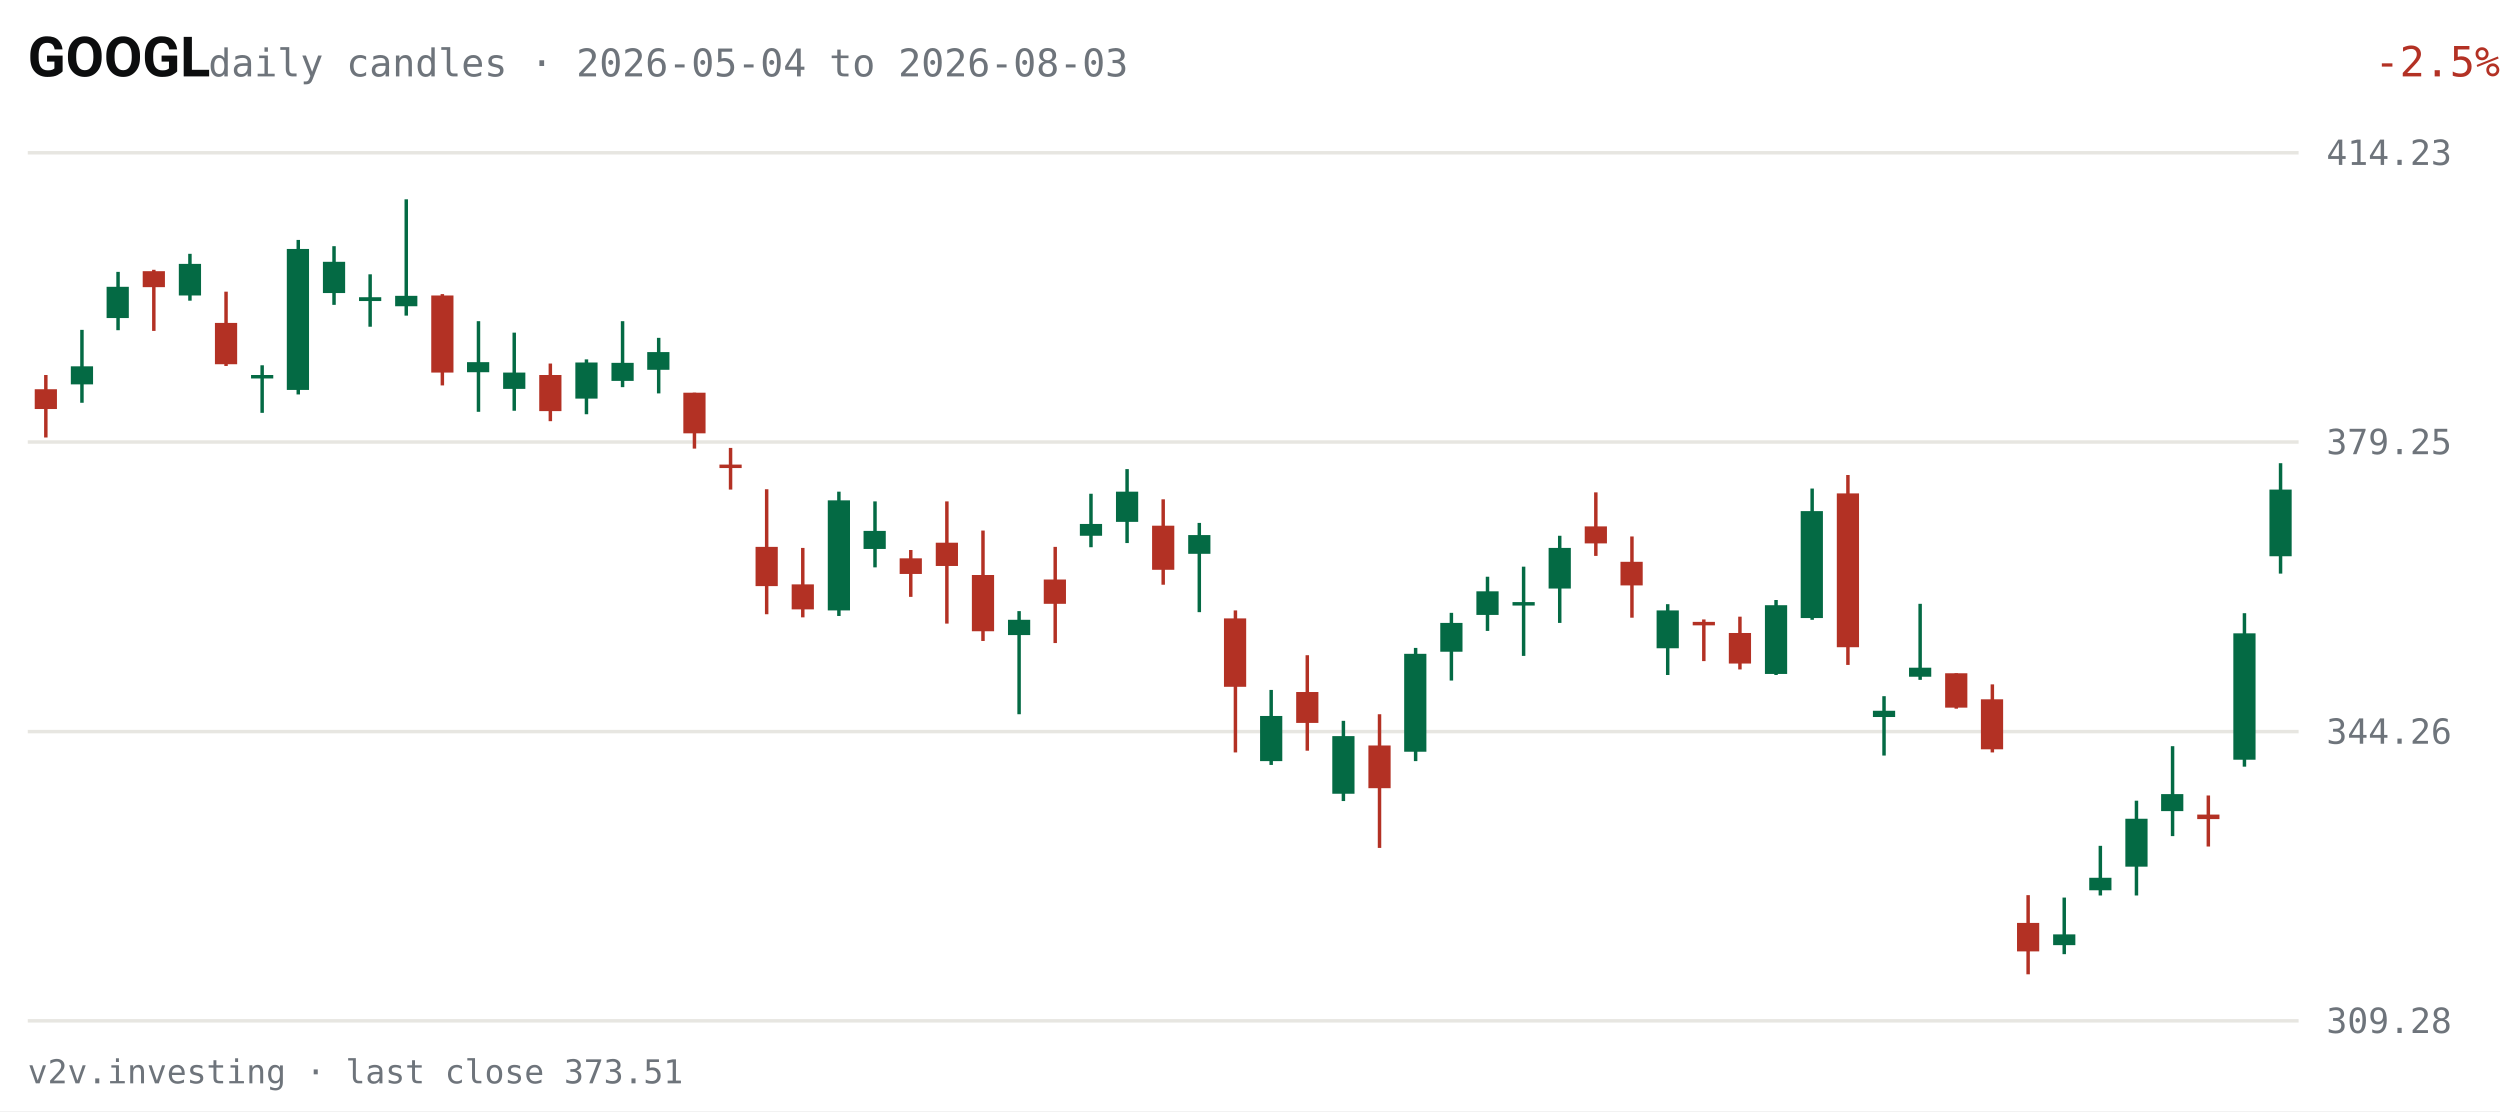
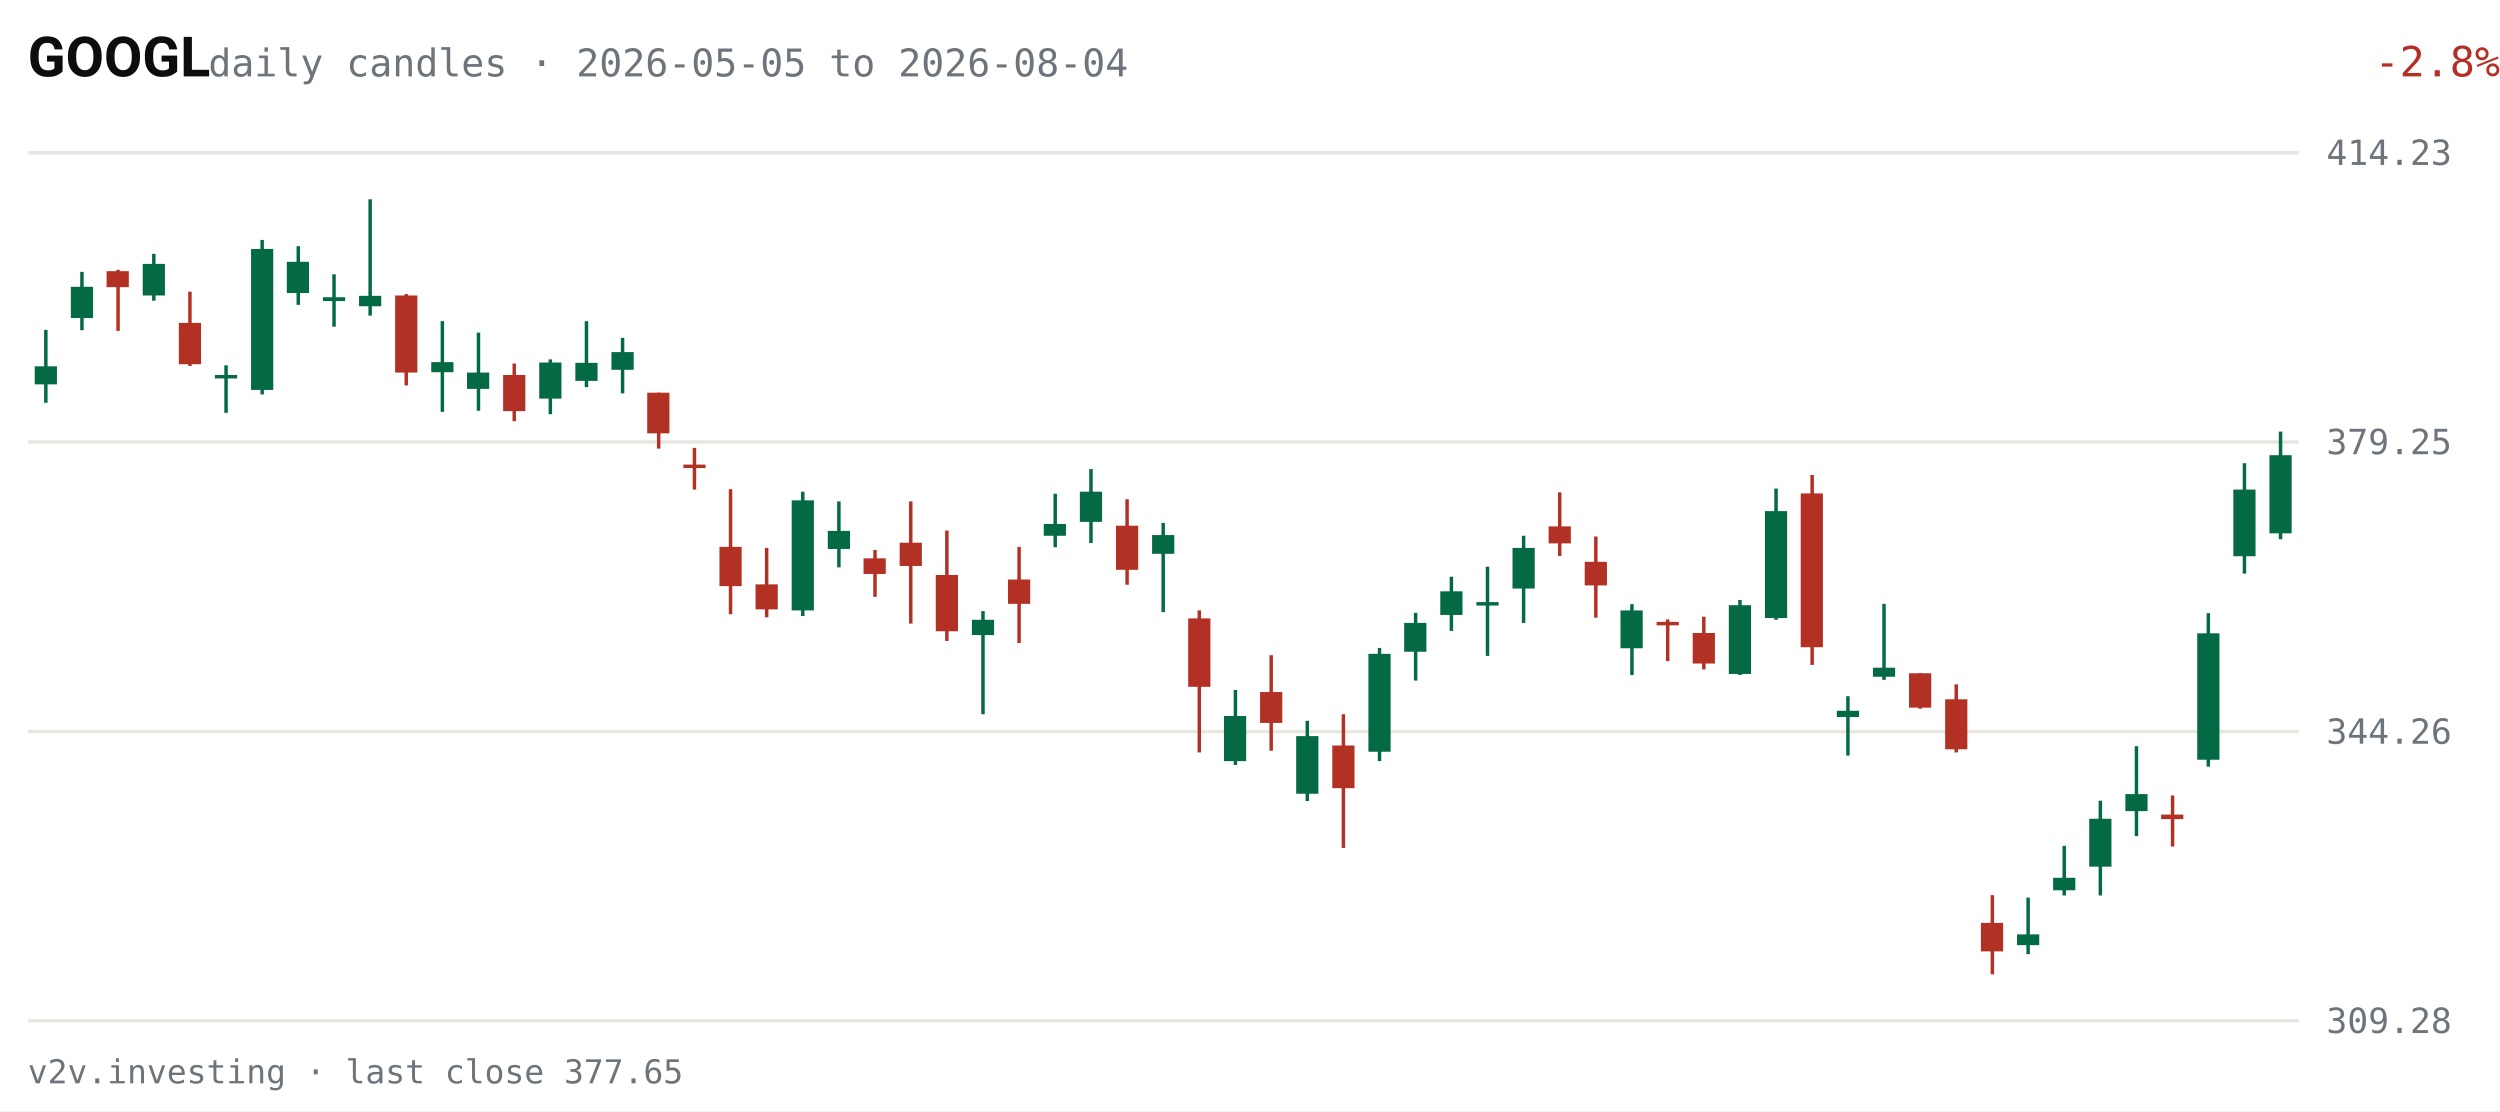
<svg xmlns="http://www.w3.org/2000/svg" viewBox="0 0 720 320" width="720" height="320" role="img" aria-label="GOOGL daily candles, last 63 sessions">
  <rect width="720" height="320" fill="#FFFFFF" />
  <text x="8" y="22" fill="#0C0D0E" font-size="16" font-weight="600" font-family="system-ui,-apple-system,Segoe UI,Roboto,sans-serif">GOOGL</text>
-   <text x="60" y="22" fill="#6E747B" font-size="11" font-family="ui-monospace,SFMono-Regular,Menlo,Consolas,monospace">daily candles · 2026-05-04 to 2026-08-03</text>
-   <text x="670" y="22" fill="#B33124" font-size="12" text-anchor="end" font-family="ui-monospace,SFMono-Regular,Menlo,Consolas,monospace" transform="translate(50,0)">-2.5%</text>
+   <text x="60" y="22" fill="#6E747B" font-size="11" font-family="ui-monospace,SFMono-Regular,Menlo,Consolas,monospace">daily candles · 2026-05-05 to 2026-08-04</text>
+   <text x="670" y="22" fill="#B33124" font-size="12" text-anchor="end" font-family="ui-monospace,SFMono-Regular,Menlo,Consolas,monospace" transform="translate(50,0)">-2.8%</text>
  <g font-family="ui-monospace,SFMono-Regular,Menlo,Consolas,monospace">
    <line x1="8" y1="294.0" x2="662" y2="294.0" stroke="#E7E6E1" stroke-width="1" />
    <text x="670" y="297.5" fill="#6E747B" font-size="10">309.28</text>
    <line x1="8" y1="210.7" x2="662" y2="210.7" stroke="#E7E6E1" stroke-width="1" />
    <text x="670" y="214.2" fill="#6E747B" font-size="10">344.26</text>
    <line x1="8" y1="127.3" x2="662" y2="127.3" stroke="#E7E6E1" stroke-width="1" />
    <text x="670" y="130.8" fill="#6E747B" font-size="10">379.25</text>
    <line x1="8" y1="44.0" x2="662" y2="44.0" stroke="#E7E6E1" stroke-width="1" />
    <text x="670" y="47.5" fill="#6E747B" font-size="10">414.23</text>
-     <line x1="13.2" y1="108.0" x2="13.2" y2="126.0" stroke="#B33124" stroke-width="1" />
-     <rect x="10.0" y="112.1" width="6.4" height="5.7" fill="#B33124" />
-     <line x1="23.6" y1="95.0" x2="23.6" y2="116.0" stroke="#046A44" stroke-width="1" />
-     <rect x="20.4" y="105.5" width="6.4" height="5.2" fill="#046A44" />
-     <line x1="34.0" y1="78.3" x2="34.0" y2="95.1" stroke="#046A44" stroke-width="1" />
-     <rect x="30.7" y="82.6" width="6.4" height="9.0" fill="#046A44" />
-     <line x1="44.3" y1="77.7" x2="44.3" y2="95.3" stroke="#B33124" stroke-width="1" />
-     <rect x="41.1" y="78.1" width="6.4" height="4.6" fill="#B33124" />
-     <line x1="54.7" y1="73.1" x2="54.7" y2="86.6" stroke="#046A44" stroke-width="1" />
-     <rect x="51.5" y="76.0" width="6.4" height="9.1" fill="#046A44" />
-     <line x1="65.1" y1="84.0" x2="65.1" y2="105.4" stroke="#B33124" stroke-width="1" />
-     <rect x="61.9" y="93.0" width="6.4" height="11.9" fill="#B33124" />
-     <line x1="75.5" y1="105.2" x2="75.5" y2="118.9" stroke="#046A44" stroke-width="1" />
-     <rect x="72.3" y="108.0" width="6.4" height="1.0" fill="#046A44" />
-     <line x1="85.9" y1="69.1" x2="85.9" y2="113.6" stroke="#046A44" stroke-width="1" />
-     <rect x="82.6" y="71.7" width="6.4" height="40.6" fill="#046A44" />
-     <line x1="96.2" y1="70.9" x2="96.2" y2="87.8" stroke="#046A44" stroke-width="1" />
-     <rect x="93.0" y="75.4" width="6.4" height="9.0" fill="#046A44" />
-     <line x1="106.6" y1="79.0" x2="106.6" y2="94.1" stroke="#046A44" stroke-width="1" />
-     <rect x="103.4" y="85.6" width="6.4" height="1.1" fill="#046A44" />
-     <line x1="117.0" y1="57.4" x2="117.0" y2="90.9" stroke="#046A44" stroke-width="1" />
-     <rect x="113.8" y="85.2" width="6.4" height="3.0" fill="#046A44" />
-     <line x1="127.4" y1="84.7" x2="127.4" y2="111.0" stroke="#B33124" stroke-width="1" />
-     <rect x="124.2" y="85.1" width="6.4" height="22.2" fill="#B33124" />
-     <line x1="137.8" y1="92.5" x2="137.8" y2="118.6" stroke="#046A44" stroke-width="1" />
-     <rect x="134.5" y="104.3" width="6.4" height="2.9" fill="#046A44" />
-     <line x1="148.1" y1="95.8" x2="148.1" y2="118.3" stroke="#046A44" stroke-width="1" />
-     <rect x="144.9" y="107.3" width="6.4" height="4.7" fill="#046A44" />
-     <line x1="158.5" y1="104.7" x2="158.5" y2="121.3" stroke="#B33124" stroke-width="1" />
-     <rect x="155.3" y="108.0" width="6.4" height="10.4" fill="#B33124" />
-     <line x1="168.9" y1="103.5" x2="168.9" y2="119.3" stroke="#046A44" stroke-width="1" />
-     <rect x="165.7" y="104.4" width="6.4" height="10.4" fill="#046A44" />
-     <line x1="179.3" y1="92.5" x2="179.3" y2="111.5" stroke="#046A44" stroke-width="1" />
-     <rect x="176.1" y="104.5" width="6.4" height="5.2" fill="#046A44" />
-     <line x1="189.7" y1="97.3" x2="189.7" y2="113.3" stroke="#046A44" stroke-width="1" />
-     <rect x="186.4" y="101.4" width="6.4" height="5.1" fill="#046A44" />
-     <line x1="200.0" y1="113.1" x2="200.0" y2="129.2" stroke="#B33124" stroke-width="1" />
-     <rect x="196.8" y="113.1" width="6.4" height="11.7" fill="#B33124" />
-     <line x1="210.4" y1="129.0" x2="210.4" y2="141.0" stroke="#B33124" stroke-width="1" />
-     <rect x="207.2" y="133.8" width="6.4" height="1.0" fill="#B33124" />
-     <line x1="220.8" y1="140.9" x2="220.8" y2="176.9" stroke="#B33124" stroke-width="1" />
-     <rect x="217.6" y="157.5" width="6.4" height="11.3" fill="#B33124" />
-     <line x1="231.2" y1="157.8" x2="231.2" y2="177.8" stroke="#B33124" stroke-width="1" />
-     <rect x="228.0" y="168.3" width="6.4" height="7.2" fill="#B33124" />
-     <line x1="241.6" y1="141.6" x2="241.6" y2="177.4" stroke="#046A44" stroke-width="1" />
-     <rect x="238.4" y="144.1" width="6.4" height="31.7" fill="#046A44" />
-     <line x1="252.0" y1="144.4" x2="252.0" y2="163.4" stroke="#046A44" stroke-width="1" />
-     <rect x="248.7" y="152.9" width="6.4" height="5.2" fill="#046A44" />
-     <line x1="262.3" y1="158.4" x2="262.3" y2="171.9" stroke="#B33124" stroke-width="1" />
-     <rect x="259.1" y="160.8" width="6.4" height="4.5" fill="#B33124" />
-     <line x1="272.7" y1="144.4" x2="272.7" y2="179.6" stroke="#B33124" stroke-width="1" />
-     <rect x="269.5" y="156.3" width="6.4" height="6.7" fill="#B33124" />
-     <line x1="283.1" y1="152.8" x2="283.1" y2="184.6" stroke="#B33124" stroke-width="1" />
-     <rect x="279.9" y="165.6" width="6.4" height="16.2" fill="#B33124" />
-     <line x1="293.5" y1="176.0" x2="293.5" y2="205.7" stroke="#046A44" stroke-width="1" />
-     <rect x="290.3" y="178.5" width="6.4" height="4.4" fill="#046A44" />
-     <line x1="303.9" y1="157.5" x2="303.9" y2="185.2" stroke="#B33124" stroke-width="1" />
-     <rect x="300.6" y="166.9" width="6.4" height="7.0" fill="#B33124" />
-     <line x1="314.2" y1="142.2" x2="314.2" y2="157.6" stroke="#046A44" stroke-width="1" />
-     <rect x="311.0" y="150.9" width="6.4" height="3.4" fill="#046A44" />
-     <line x1="324.6" y1="135.1" x2="324.6" y2="156.4" stroke="#046A44" stroke-width="1" />
-     <rect x="321.4" y="141.6" width="6.4" height="8.7" fill="#046A44" />
-     <line x1="335.0" y1="143.8" x2="335.0" y2="168.4" stroke="#B33124" stroke-width="1" />
-     <rect x="331.8" y="151.4" width="6.4" height="12.7" fill="#B33124" />
-     <line x1="345.4" y1="150.6" x2="345.4" y2="176.3" stroke="#046A44" stroke-width="1" />
-     <rect x="342.2" y="154.1" width="6.4" height="5.4" fill="#046A44" />
-     <line x1="355.8" y1="175.8" x2="355.8" y2="216.7" stroke="#B33124" stroke-width="1" />
-     <rect x="352.5" y="178.1" width="6.4" height="19.7" fill="#B33124" />
-     <line x1="366.1" y1="198.7" x2="366.1" y2="220.3" stroke="#046A44" stroke-width="1" />
-     <rect x="362.9" y="206.2" width="6.4" height="13.0" fill="#046A44" />
-     <line x1="376.5" y1="188.7" x2="376.5" y2="216.2" stroke="#B33124" stroke-width="1" />
-     <rect x="373.3" y="199.3" width="6.4" height="8.9" fill="#B33124" />
-     <line x1="386.9" y1="207.6" x2="386.9" y2="230.7" stroke="#046A44" stroke-width="1" />
-     <rect x="383.7" y="212.0" width="6.4" height="16.6" fill="#046A44" />
-     <line x1="397.3" y1="205.7" x2="397.3" y2="244.2" stroke="#B33124" stroke-width="1" />
-     <rect x="394.1" y="214.7" width="6.4" height="12.3" fill="#B33124" />
-     <line x1="407.7" y1="186.6" x2="407.7" y2="219.2" stroke="#046A44" stroke-width="1" />
-     <rect x="404.4" y="188.3" width="6.4" height="28.2" fill="#046A44" />
-     <line x1="418.0" y1="176.5" x2="418.0" y2="196.0" stroke="#046A44" stroke-width="1" />
-     <rect x="414.8" y="179.4" width="6.4" height="8.3" fill="#046A44" />
-     <line x1="428.4" y1="166.1" x2="428.4" y2="181.7" stroke="#046A44" stroke-width="1" />
-     <rect x="425.2" y="170.3" width="6.4" height="6.8" fill="#046A44" />
-     <line x1="438.8" y1="163.2" x2="438.8" y2="188.9" stroke="#046A44" stroke-width="1" />
-     <rect x="435.6" y="173.4" width="6.4" height="1.0" fill="#046A44" />
-     <line x1="449.2" y1="154.3" x2="449.2" y2="179.4" stroke="#046A44" stroke-width="1" />
-     <rect x="446.0" y="157.8" width="6.4" height="11.7" fill="#046A44" />
-     <line x1="459.6" y1="141.8" x2="459.6" y2="160.1" stroke="#B33124" stroke-width="1" />
-     <rect x="456.4" y="151.6" width="6.4" height="4.9" fill="#B33124" />
-     <line x1="470.0" y1="154.5" x2="470.0" y2="177.9" stroke="#B33124" stroke-width="1" />
-     <rect x="466.7" y="161.8" width="6.4" height="6.8" fill="#B33124" />
-     <line x1="480.3" y1="174.0" x2="480.3" y2="194.4" stroke="#046A44" stroke-width="1" />
-     <rect x="477.1" y="175.8" width="6.4" height="10.9" fill="#046A44" />
-     <line x1="490.7" y1="178.4" x2="490.7" y2="190.4" stroke="#B33124" stroke-width="1" />
-     <rect x="487.5" y="179.1" width="6.4" height="1.0" fill="#B33124" />
-     <line x1="501.1" y1="177.6" x2="501.1" y2="192.8" stroke="#B33124" stroke-width="1" />
-     <rect x="497.9" y="182.3" width="6.4" height="8.8" fill="#B33124" />
-     <line x1="511.5" y1="172.8" x2="511.5" y2="194.4" stroke="#046A44" stroke-width="1" />
-     <rect x="508.3" y="174.3" width="6.4" height="19.8" fill="#046A44" />
-     <line x1="521.9" y1="140.7" x2="521.9" y2="178.5" stroke="#046A44" stroke-width="1" />
-     <rect x="518.6" y="147.2" width="6.4" height="30.8" fill="#046A44" />
-     <line x1="532.2" y1="136.8" x2="532.2" y2="191.5" stroke="#B33124" stroke-width="1" />
-     <rect x="529.0" y="142.1" width="6.4" height="44.3" fill="#B33124" />
-     <line x1="542.6" y1="200.5" x2="542.6" y2="217.6" stroke="#046A44" stroke-width="1" />
-     <rect x="539.4" y="204.7" width="6.4" height="1.8" fill="#046A44" />
-     <line x1="553.0" y1="173.9" x2="553.0" y2="195.8" stroke="#046A44" stroke-width="1" />
-     <rect x="549.8" y="192.3" width="6.4" height="2.6" fill="#046A44" />
-     <line x1="563.4" y1="193.9" x2="563.4" y2="204.1" stroke="#B33124" stroke-width="1" />
-     <rect x="560.2" y="193.9" width="6.4" height="9.9" fill="#B33124" />
-     <line x1="573.8" y1="197.1" x2="573.8" y2="216.7" stroke="#B33124" stroke-width="1" />
-     <rect x="570.5" y="201.4" width="6.4" height="14.4" fill="#B33124" />
-     <line x1="584.1" y1="257.8" x2="584.1" y2="280.6" stroke="#B33124" stroke-width="1" />
-     <rect x="580.9" y="265.8" width="6.4" height="8.2" fill="#B33124" />
-     <line x1="594.5" y1="258.5" x2="594.5" y2="274.8" stroke="#046A44" stroke-width="1" />
-     <rect x="591.3" y="269.1" width="6.4" height="3.1" fill="#046A44" />
-     <line x1="604.9" y1="243.6" x2="604.9" y2="257.9" stroke="#046A44" stroke-width="1" />
-     <rect x="601.7" y="252.8" width="6.4" height="3.6" fill="#046A44" />
-     <line x1="615.3" y1="230.6" x2="615.3" y2="257.9" stroke="#046A44" stroke-width="1" />
-     <rect x="612.1" y="235.8" width="6.4" height="13.8" fill="#046A44" />
-     <line x1="625.7" y1="214.9" x2="625.7" y2="240.8" stroke="#046A44" stroke-width="1" />
-     <rect x="622.4" y="228.7" width="6.4" height="4.9" fill="#046A44" />
-     <line x1="636.0" y1="229.1" x2="636.0" y2="243.8" stroke="#B33124" stroke-width="1" />
-     <rect x="632.8" y="234.6" width="6.4" height="1.3" fill="#B33124" />
-     <line x1="646.4" y1="176.6" x2="646.4" y2="220.8" stroke="#046A44" stroke-width="1" />
-     <rect x="643.2" y="182.4" width="6.4" height="36.4" fill="#046A44" />
-     <line x1="656.8" y1="133.4" x2="656.8" y2="165.2" stroke="#046A44" stroke-width="1" />
-     <rect x="653.6" y="141.0" width="6.4" height="19.2" fill="#046A44" />
+     <line x1="13.2" y1="95.0" x2="13.2" y2="116.0" stroke="#046A44" stroke-width="1" />
+     <rect x="10.0" y="105.5" width="6.4" height="5.2" fill="#046A44" />
+     <line x1="23.6" y1="78.3" x2="23.6" y2="95.1" stroke="#046A44" stroke-width="1" />
+     <rect x="20.4" y="82.6" width="6.4" height="9.0" fill="#046A44" />
+     <line x1="34.0" y1="77.7" x2="34.0" y2="95.3" stroke="#B33124" stroke-width="1" />
+     <rect x="30.7" y="78.1" width="6.4" height="4.6" fill="#B33124" />
+     <line x1="44.3" y1="73.1" x2="44.3" y2="86.6" stroke="#046A44" stroke-width="1" />
+     <rect x="41.1" y="76.0" width="6.4" height="9.1" fill="#046A44" />
+     <line x1="54.7" y1="84.0" x2="54.7" y2="105.4" stroke="#B33124" stroke-width="1" />
+     <rect x="51.5" y="93.0" width="6.4" height="11.9" fill="#B33124" />
+     <line x1="65.1" y1="105.2" x2="65.1" y2="118.9" stroke="#046A44" stroke-width="1" />
+     <rect x="61.9" y="108.0" width="6.4" height="1.0" fill="#046A44" />
+     <line x1="75.5" y1="69.1" x2="75.5" y2="113.6" stroke="#046A44" stroke-width="1" />
+     <rect x="72.3" y="71.7" width="6.4" height="40.6" fill="#046A44" />
+     <line x1="85.9" y1="70.9" x2="85.9" y2="87.8" stroke="#046A44" stroke-width="1" />
+     <rect x="82.6" y="75.4" width="6.4" height="9.0" fill="#046A44" />
+     <line x1="96.2" y1="79.0" x2="96.2" y2="94.1" stroke="#046A44" stroke-width="1" />
+     <rect x="93.0" y="85.6" width="6.4" height="1.1" fill="#046A44" />
+     <line x1="106.6" y1="57.4" x2="106.6" y2="90.9" stroke="#046A44" stroke-width="1" />
+     <rect x="103.4" y="85.2" width="6.4" height="3.0" fill="#046A44" />
+     <line x1="117.0" y1="84.7" x2="117.0" y2="111.0" stroke="#B33124" stroke-width="1" />
+     <rect x="113.8" y="85.1" width="6.4" height="22.2" fill="#B33124" />
+     <line x1="127.4" y1="92.5" x2="127.4" y2="118.6" stroke="#046A44" stroke-width="1" />
+     <rect x="124.2" y="104.3" width="6.4" height="2.9" fill="#046A44" />
+     <line x1="137.8" y1="95.8" x2="137.8" y2="118.3" stroke="#046A44" stroke-width="1" />
+     <rect x="134.5" y="107.3" width="6.4" height="4.7" fill="#046A44" />
+     <line x1="148.1" y1="104.7" x2="148.1" y2="121.3" stroke="#B33124" stroke-width="1" />
+     <rect x="144.9" y="108.0" width="6.4" height="10.4" fill="#B33124" />
+     <line x1="158.5" y1="103.5" x2="158.5" y2="119.3" stroke="#046A44" stroke-width="1" />
+     <rect x="155.3" y="104.4" width="6.4" height="10.4" fill="#046A44" />
+     <line x1="168.9" y1="92.5" x2="168.9" y2="111.5" stroke="#046A44" stroke-width="1" />
+     <rect x="165.7" y="104.5" width="6.4" height="5.2" fill="#046A44" />
+     <line x1="179.3" y1="97.3" x2="179.3" y2="113.3" stroke="#046A44" stroke-width="1" />
+     <rect x="176.1" y="101.4" width="6.4" height="5.1" fill="#046A44" />
+     <line x1="189.7" y1="113.1" x2="189.7" y2="129.2" stroke="#B33124" stroke-width="1" />
+     <rect x="186.4" y="113.1" width="6.4" height="11.7" fill="#B33124" />
+     <line x1="200.0" y1="129.0" x2="200.0" y2="141.0" stroke="#B33124" stroke-width="1" />
+     <rect x="196.8" y="133.8" width="6.4" height="1.0" fill="#B33124" />
+     <line x1="210.4" y1="140.9" x2="210.4" y2="176.9" stroke="#B33124" stroke-width="1" />
+     <rect x="207.2" y="157.5" width="6.4" height="11.3" fill="#B33124" />
+     <line x1="220.8" y1="157.8" x2="220.8" y2="177.8" stroke="#B33124" stroke-width="1" />
+     <rect x="217.6" y="168.3" width="6.4" height="7.2" fill="#B33124" />
+     <line x1="231.2" y1="141.6" x2="231.2" y2="177.4" stroke="#046A44" stroke-width="1" />
+     <rect x="228.0" y="144.1" width="6.4" height="31.7" fill="#046A44" />
+     <line x1="241.6" y1="144.4" x2="241.6" y2="163.4" stroke="#046A44" stroke-width="1" />
+     <rect x="238.4" y="152.9" width="6.4" height="5.2" fill="#046A44" />
+     <line x1="252.0" y1="158.4" x2="252.0" y2="171.9" stroke="#B33124" stroke-width="1" />
+     <rect x="248.7" y="160.8" width="6.4" height="4.5" fill="#B33124" />
+     <line x1="262.3" y1="144.4" x2="262.3" y2="179.6" stroke="#B33124" stroke-width="1" />
+     <rect x="259.1" y="156.3" width="6.4" height="6.7" fill="#B33124" />
+     <line x1="272.7" y1="152.8" x2="272.7" y2="184.6" stroke="#B33124" stroke-width="1" />
+     <rect x="269.5" y="165.6" width="6.4" height="16.2" fill="#B33124" />
+     <line x1="283.1" y1="176.0" x2="283.1" y2="205.7" stroke="#046A44" stroke-width="1" />
+     <rect x="279.9" y="178.5" width="6.4" height="4.4" fill="#046A44" />
+     <line x1="293.5" y1="157.5" x2="293.5" y2="185.2" stroke="#B33124" stroke-width="1" />
+     <rect x="290.3" y="166.9" width="6.4" height="7.0" fill="#B33124" />
+     <line x1="303.9" y1="142.2" x2="303.9" y2="157.6" stroke="#046A44" stroke-width="1" />
+     <rect x="300.6" y="150.9" width="6.4" height="3.4" fill="#046A44" />
+     <line x1="314.2" y1="135.1" x2="314.2" y2="156.4" stroke="#046A44" stroke-width="1" />
+     <rect x="311.0" y="141.6" width="6.4" height="8.7" fill="#046A44" />
+     <line x1="324.6" y1="143.8" x2="324.6" y2="168.4" stroke="#B33124" stroke-width="1" />
+     <rect x="321.4" y="151.4" width="6.4" height="12.7" fill="#B33124" />
+     <line x1="335.0" y1="150.6" x2="335.0" y2="176.3" stroke="#046A44" stroke-width="1" />
+     <rect x="331.8" y="154.1" width="6.4" height="5.4" fill="#046A44" />
+     <line x1="345.4" y1="175.8" x2="345.4" y2="216.7" stroke="#B33124" stroke-width="1" />
+     <rect x="342.2" y="178.1" width="6.4" height="19.7" fill="#B33124" />
+     <line x1="355.8" y1="198.7" x2="355.8" y2="220.3" stroke="#046A44" stroke-width="1" />
+     <rect x="352.5" y="206.2" width="6.4" height="13.0" fill="#046A44" />
+     <line x1="366.1" y1="188.7" x2="366.1" y2="216.2" stroke="#B33124" stroke-width="1" />
+     <rect x="362.9" y="199.3" width="6.4" height="8.9" fill="#B33124" />
+     <line x1="376.5" y1="207.6" x2="376.5" y2="230.7" stroke="#046A44" stroke-width="1" />
+     <rect x="373.3" y="212.0" width="6.4" height="16.6" fill="#046A44" />
+     <line x1="386.9" y1="205.7" x2="386.9" y2="244.2" stroke="#B33124" stroke-width="1" />
+     <rect x="383.7" y="214.7" width="6.4" height="12.3" fill="#B33124" />
+     <line x1="397.3" y1="186.6" x2="397.3" y2="219.2" stroke="#046A44" stroke-width="1" />
+     <rect x="394.1" y="188.3" width="6.4" height="28.2" fill="#046A44" />
+     <line x1="407.7" y1="176.5" x2="407.7" y2="196.0" stroke="#046A44" stroke-width="1" />
+     <rect x="404.4" y="179.4" width="6.4" height="8.3" fill="#046A44" />
+     <line x1="418.0" y1="166.1" x2="418.0" y2="181.7" stroke="#046A44" stroke-width="1" />
+     <rect x="414.8" y="170.3" width="6.4" height="6.8" fill="#046A44" />
+     <line x1="428.4" y1="163.2" x2="428.4" y2="188.9" stroke="#046A44" stroke-width="1" />
+     <rect x="425.2" y="173.4" width="6.4" height="1.0" fill="#046A44" />
+     <line x1="438.8" y1="154.3" x2="438.8" y2="179.4" stroke="#046A44" stroke-width="1" />
+     <rect x="435.6" y="157.8" width="6.4" height="11.7" fill="#046A44" />
+     <line x1="449.2" y1="141.8" x2="449.2" y2="160.1" stroke="#B33124" stroke-width="1" />
+     <rect x="446.0" y="151.6" width="6.4" height="4.9" fill="#B33124" />
+     <line x1="459.6" y1="154.5" x2="459.6" y2="177.9" stroke="#B33124" stroke-width="1" />
+     <rect x="456.4" y="161.8" width="6.4" height="6.8" fill="#B33124" />
+     <line x1="470.0" y1="174.0" x2="470.0" y2="194.4" stroke="#046A44" stroke-width="1" />
+     <rect x="466.7" y="175.8" width="6.4" height="10.9" fill="#046A44" />
+     <line x1="480.3" y1="178.4" x2="480.3" y2="190.4" stroke="#B33124" stroke-width="1" />
+     <rect x="477.1" y="179.1" width="6.4" height="1.0" fill="#B33124" />
+     <line x1="490.7" y1="177.6" x2="490.7" y2="192.8" stroke="#B33124" stroke-width="1" />
+     <rect x="487.5" y="182.3" width="6.4" height="8.8" fill="#B33124" />
+     <line x1="501.1" y1="172.8" x2="501.1" y2="194.4" stroke="#046A44" stroke-width="1" />
+     <rect x="497.9" y="174.3" width="6.4" height="19.8" fill="#046A44" />
+     <line x1="511.5" y1="140.7" x2="511.5" y2="178.5" stroke="#046A44" stroke-width="1" />
+     <rect x="508.3" y="147.2" width="6.4" height="30.8" fill="#046A44" />
+     <line x1="521.9" y1="136.8" x2="521.9" y2="191.5" stroke="#B33124" stroke-width="1" />
+     <rect x="518.6" y="142.1" width="6.4" height="44.3" fill="#B33124" />
+     <line x1="532.2" y1="200.5" x2="532.2" y2="217.6" stroke="#046A44" stroke-width="1" />
+     <rect x="529.0" y="204.7" width="6.4" height="1.8" fill="#046A44" />
+     <line x1="542.6" y1="173.9" x2="542.6" y2="195.8" stroke="#046A44" stroke-width="1" />
+     <rect x="539.4" y="192.3" width="6.4" height="2.6" fill="#046A44" />
+     <line x1="553.0" y1="193.9" x2="553.0" y2="204.1" stroke="#B33124" stroke-width="1" />
+     <rect x="549.8" y="193.9" width="6.4" height="9.9" fill="#B33124" />
+     <line x1="563.4" y1="197.1" x2="563.4" y2="216.7" stroke="#B33124" stroke-width="1" />
+     <rect x="560.2" y="201.4" width="6.4" height="14.4" fill="#B33124" />
+     <line x1="573.8" y1="257.8" x2="573.8" y2="280.6" stroke="#B33124" stroke-width="1" />
+     <rect x="570.5" y="265.8" width="6.4" height="8.2" fill="#B33124" />
+     <line x1="584.1" y1="258.5" x2="584.1" y2="274.8" stroke="#046A44" stroke-width="1" />
+     <rect x="580.9" y="269.1" width="6.4" height="3.1" fill="#046A44" />
+     <line x1="594.5" y1="243.6" x2="594.5" y2="257.9" stroke="#046A44" stroke-width="1" />
+     <rect x="591.3" y="252.8" width="6.4" height="3.6" fill="#046A44" />
+     <line x1="604.9" y1="230.6" x2="604.9" y2="257.9" stroke="#046A44" stroke-width="1" />
+     <rect x="601.7" y="235.8" width="6.4" height="13.8" fill="#046A44" />
+     <line x1="615.3" y1="214.9" x2="615.3" y2="240.8" stroke="#046A44" stroke-width="1" />
+     <rect x="612.1" y="228.7" width="6.4" height="4.9" fill="#046A44" />
+     <line x1="625.7" y1="229.1" x2="625.7" y2="243.8" stroke="#B33124" stroke-width="1" />
+     <rect x="622.4" y="234.6" width="6.4" height="1.3" fill="#B33124" />
+     <line x1="636.0" y1="176.6" x2="636.0" y2="220.8" stroke="#046A44" stroke-width="1" />
+     <rect x="632.8" y="182.4" width="6.4" height="36.4" fill="#046A44" />
+     <line x1="646.4" y1="133.4" x2="646.4" y2="165.2" stroke="#046A44" stroke-width="1" />
+     <rect x="643.2" y="141.0" width="6.4" height="19.2" fill="#046A44" />
+     <line x1="656.8" y1="124.3" x2="656.8" y2="155.3" stroke="#046A44" stroke-width="1" />
+     <rect x="653.6" y="131.1" width="6.4" height="22.5" fill="#046A44" />
  </g>
-   <text x="8" y="312" fill="#6E747B" font-size="9.5" font-family="ui-monospace,SFMono-Regular,Menlo,Consolas,monospace">v2v.investing · last close 373.51</text>
+   <text x="8" y="312" fill="#6E747B" font-size="9.5" font-family="ui-monospace,SFMono-Regular,Menlo,Consolas,monospace">v2v.investing · last close 377.65</text>
</svg>
